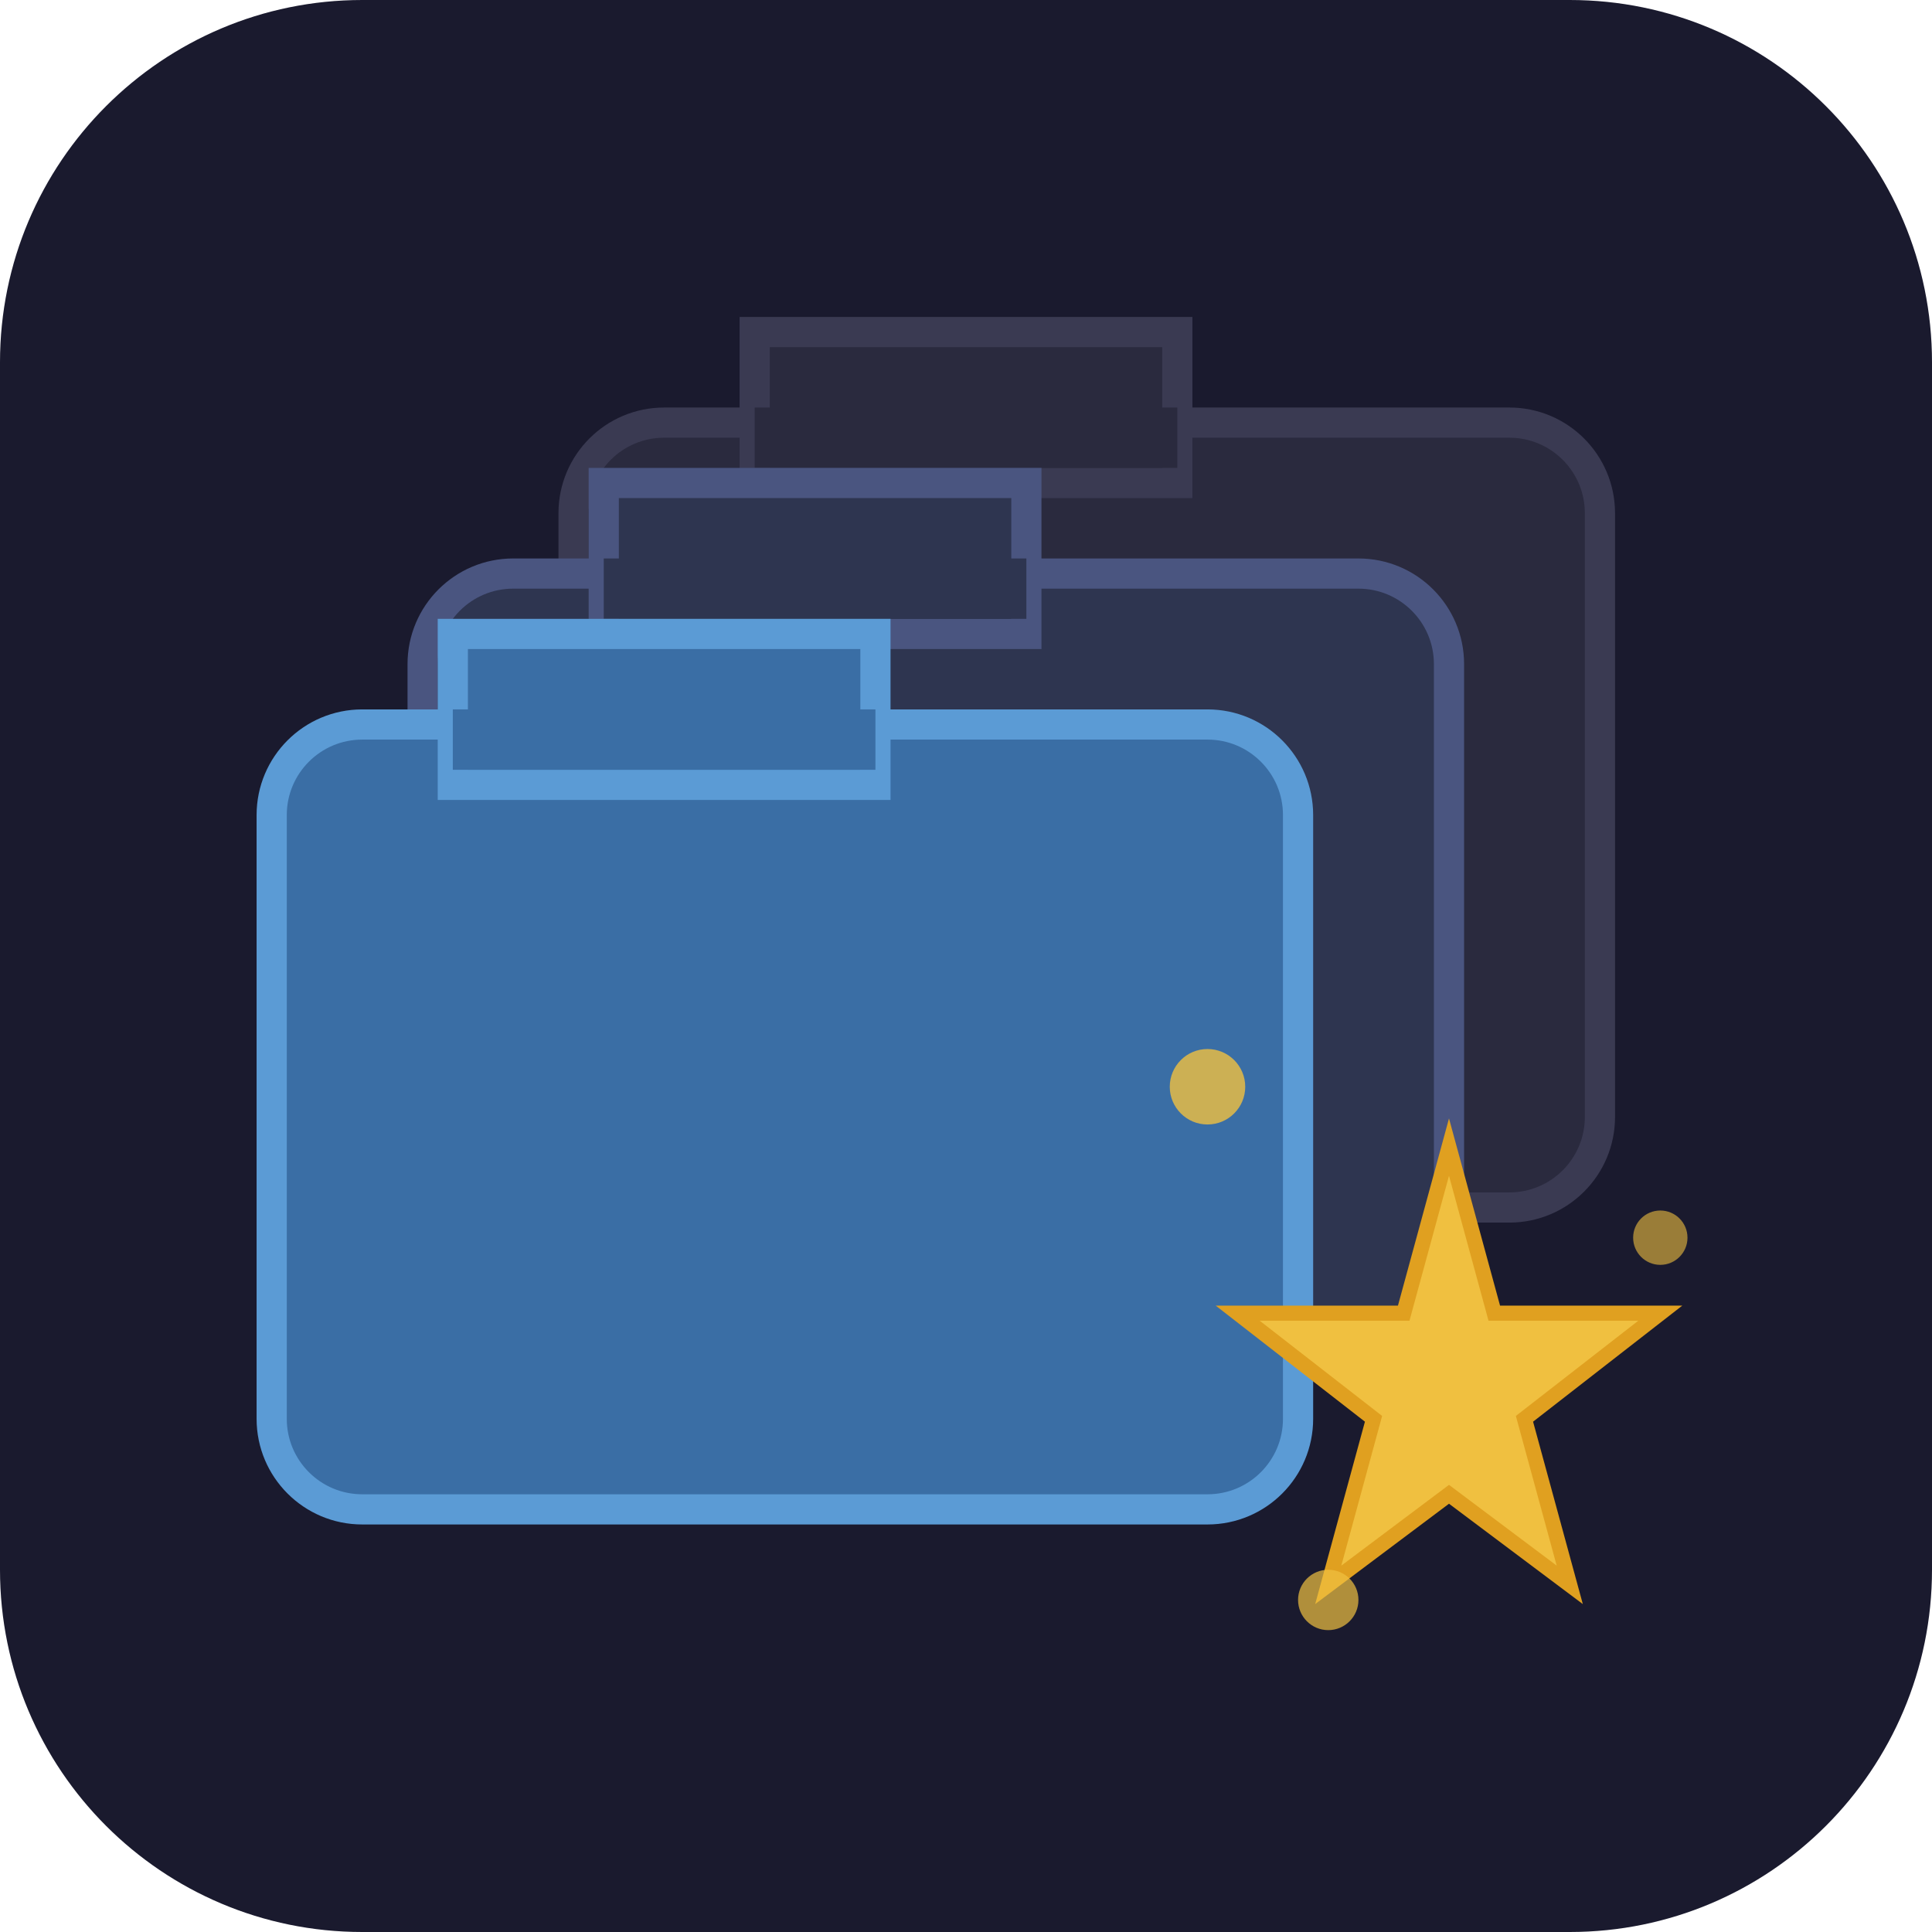
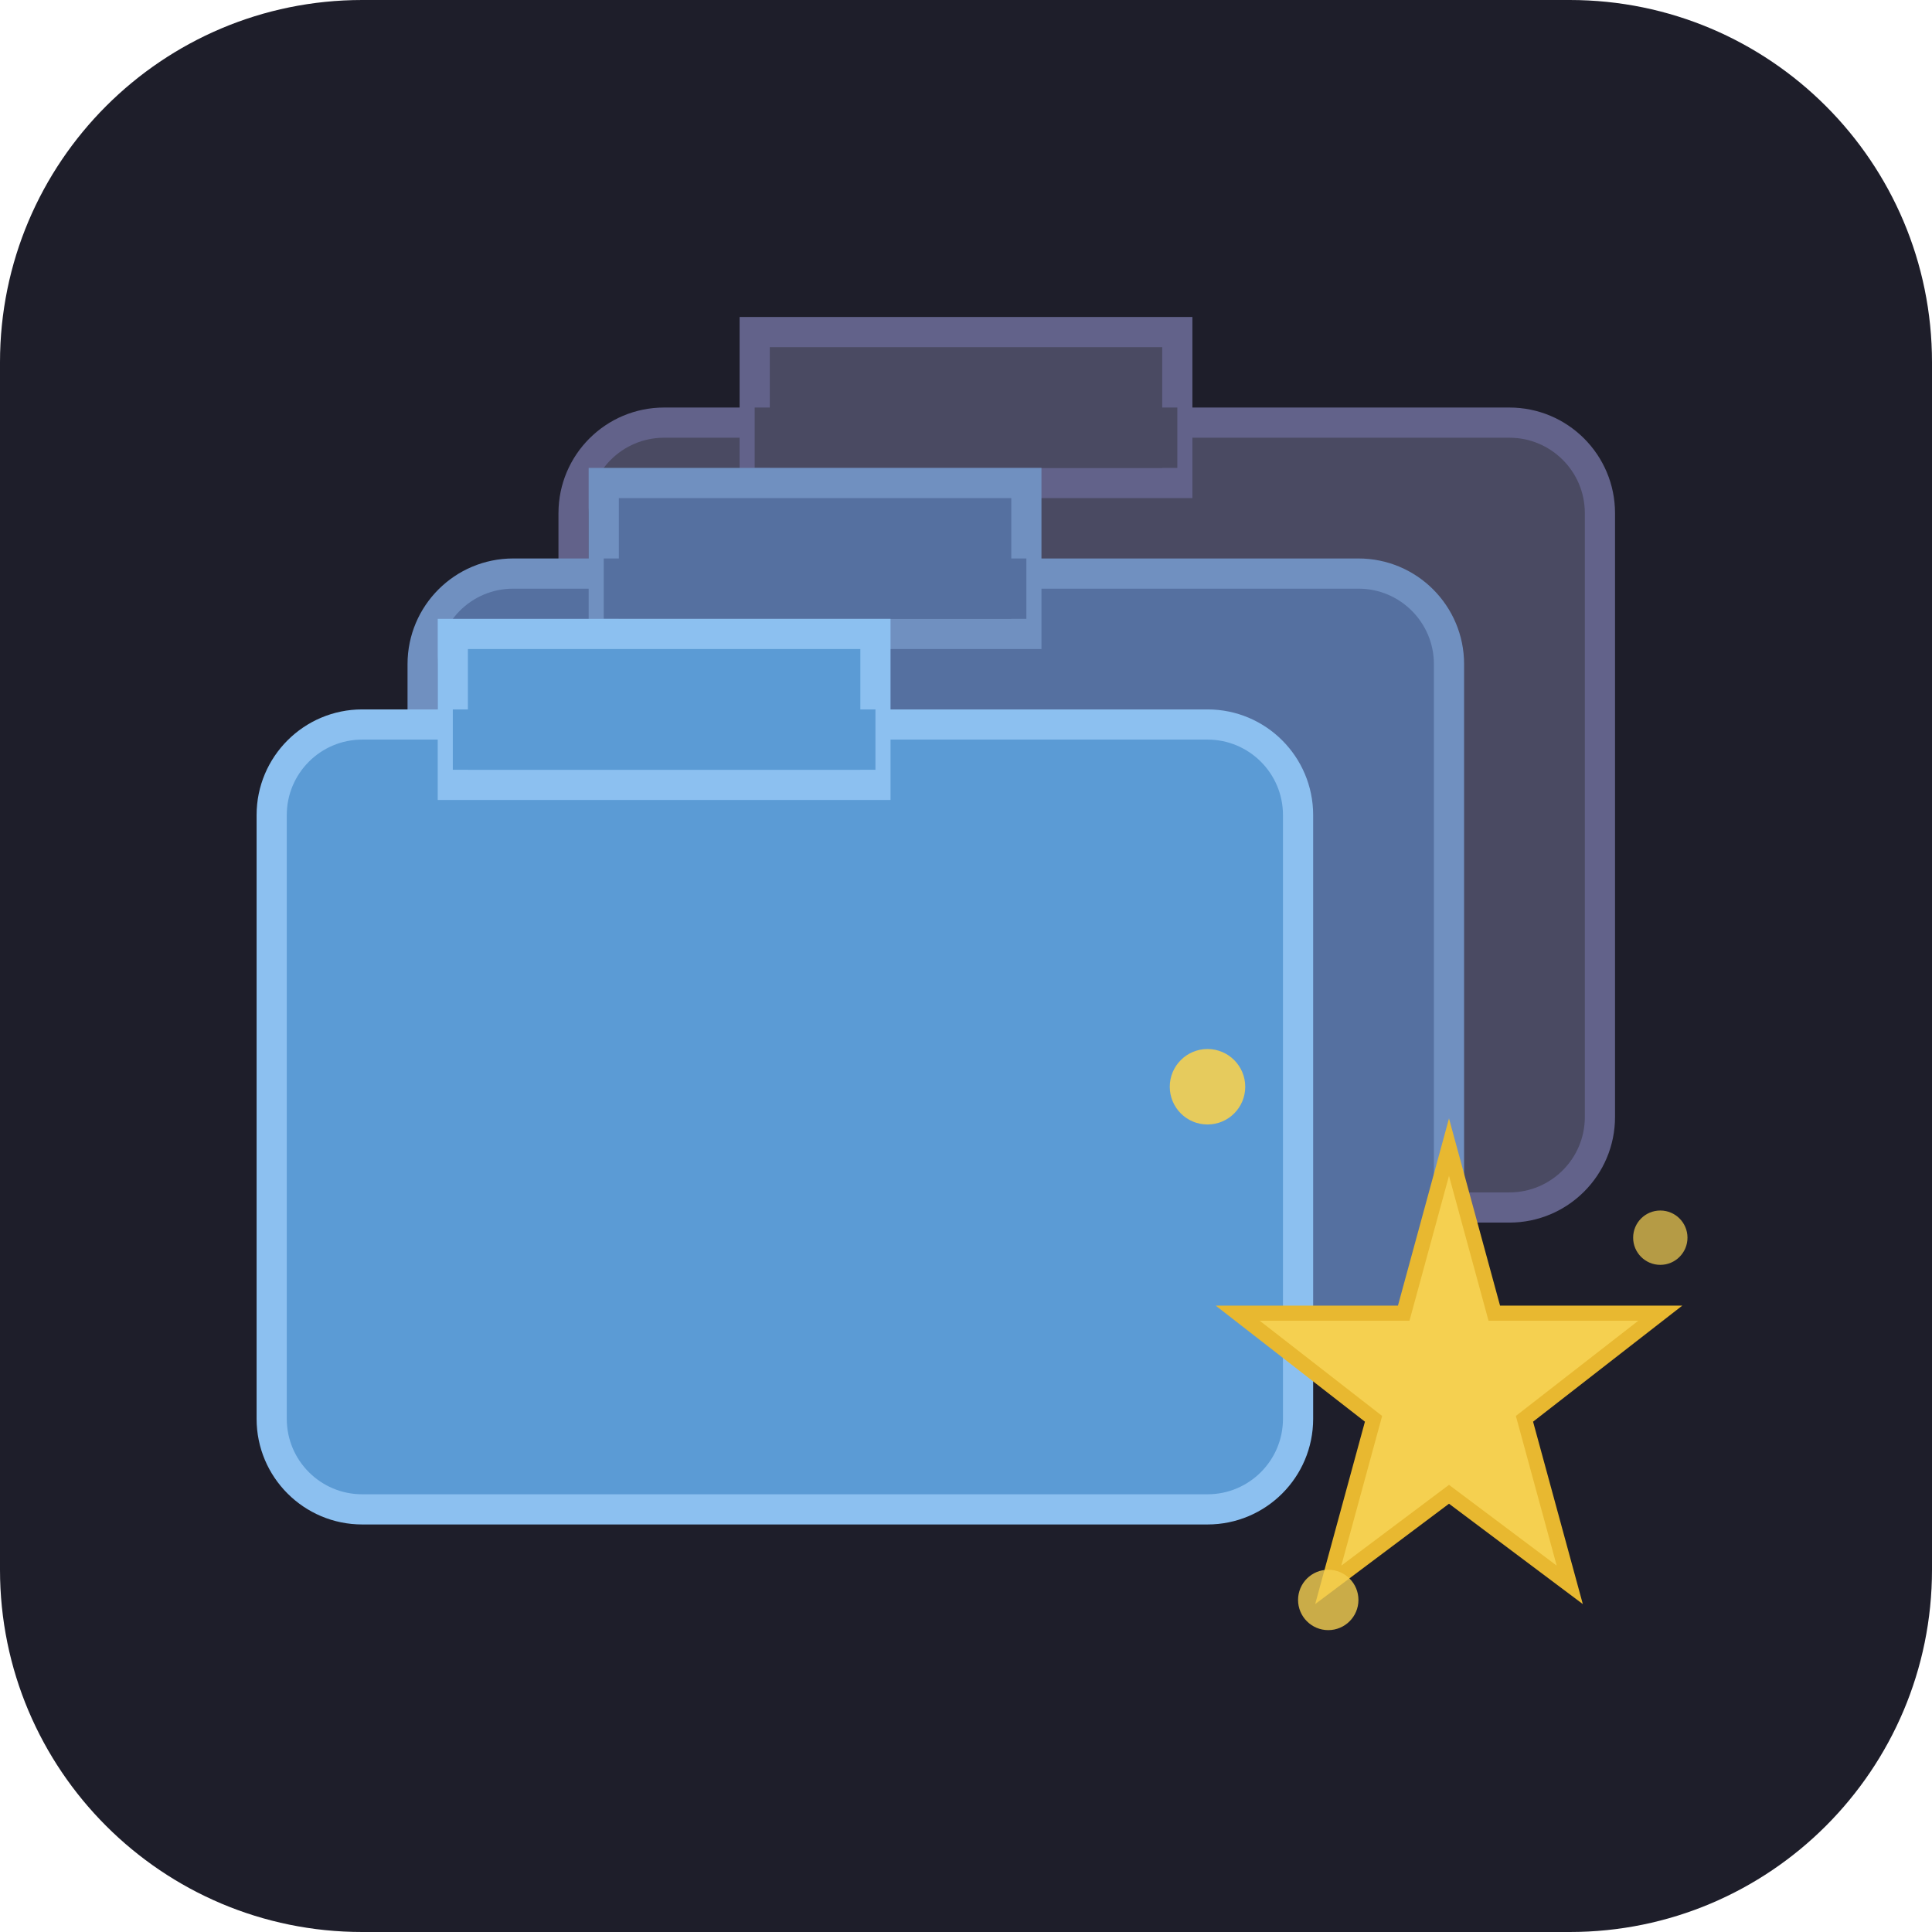
<svg xmlns="http://www.w3.org/2000/svg" viewBox="0 0 128 128">
-   <rect width="128" height="128" rx="24" fill="#1a1a2e" />
-   <rect x="38" y="28" width="68" height="52" rx="6" fill="#2a2a3e" stroke="#3a3a52" stroke-width="2" />
-   <rect x="50" y="22" width="28" height="10" rx="4 4 0 0" fill="#2a2a3e" stroke="#3a3a52" stroke-width="2" />
-   <rect x="50" y="27" width="28" height="4" fill="#2a2a3e" />
-   <rect x="28" y="38" width="68" height="52" rx="6" fill="#2e3550" stroke="#4a5580" stroke-width="2" />
-   <rect x="40" y="32" width="28" height="10" rx="4 4 0 0" fill="#2e3550" stroke="#4a5580" stroke-width="2" />
-   <rect x="40" y="37" width="28" height="4" fill="#2e3550" />
-   <rect x="18" y="48" width="68" height="52" rx="6" fill="#3a6ea5" stroke="#5b9bd5" stroke-width="2" />
-   <rect x="30" y="42" width="28" height="10" rx="4 4 0 0" fill="#3a6ea5" stroke="#5b9bd5" stroke-width="2" />
-   <rect x="30" y="47" width="28" height="4" fill="#3a6ea5" />
+   <rect width="128" height="128" rx="24" fill="#1e1e2a" />
+   <rect x="38" y="28" width="68" height="52" rx="6" fill="#4a4a62" stroke="#62628a" stroke-width="2" />
+   <rect x="50" y="22" width="28" height="10" rx="4 4 0 0" fill="#4a4a62" stroke="#62628a" stroke-width="2" />
+   <rect x="50" y="27" width="28" height="4" fill="#4a4a62" />
+   <rect x="28" y="38" width="68" height="52" rx="6" fill="#5570a0" stroke="#7090c0" stroke-width="2" />
+   <rect x="40" y="32" width="28" height="10" rx="4 4 0 0" fill="#5570a0" stroke="#7090c0" stroke-width="2" />
+   <rect x="40" y="37" width="28" height="4" fill="#5570a0" />
+   <rect x="18" y="48" width="68" height="52" rx="6" fill="#5b9bd5" stroke="#8cc0f0" stroke-width="2" />
+   <rect x="30" y="42" width="28" height="10" rx="4 4 0 0" fill="#5b9bd5" stroke="#8cc0f0" stroke-width="2" />
+   <rect x="30" y="47" width="28" height="4" fill="#5b9bd5" />
  <g transform="translate(96, 92)">
-     <path d="M0,-16 L3,-5 L14,-5 L5,2 L8,13 L0,7 L-8,13 L-5,2 L-14,-5 L-3,-5 Z" fill="#f0c040" stroke="#e0a020" stroke-width="1" />
+     <path d="M0,-16 L3,-5 L14,-5 L5,2 L8,13 L0,7 L-8,13 L-5,2 L-14,-5 L-3,-5 Z" fill="#f5d050" stroke="#e8b830" stroke-width="1" />
  </g>
-   <circle cx="80" cy="72" r="2.5" fill="#f0c040" opacity="0.8" />
-   <circle cx="110" cy="82" r="1.8" fill="#f0c040" opacity="0.6" />
-   <circle cx="88" cy="106" r="2" fill="#f0c040" opacity="0.7" />
+   <circle cx="80" cy="72" r="2.5" fill="#f5d050" opacity="0.9" />
+   <circle cx="110" cy="82" r="1.8" fill="#f5d050" opacity="0.7" />
+   <circle cx="88" cy="106" r="2" fill="#f5d050" opacity="0.8" />
</svg>
